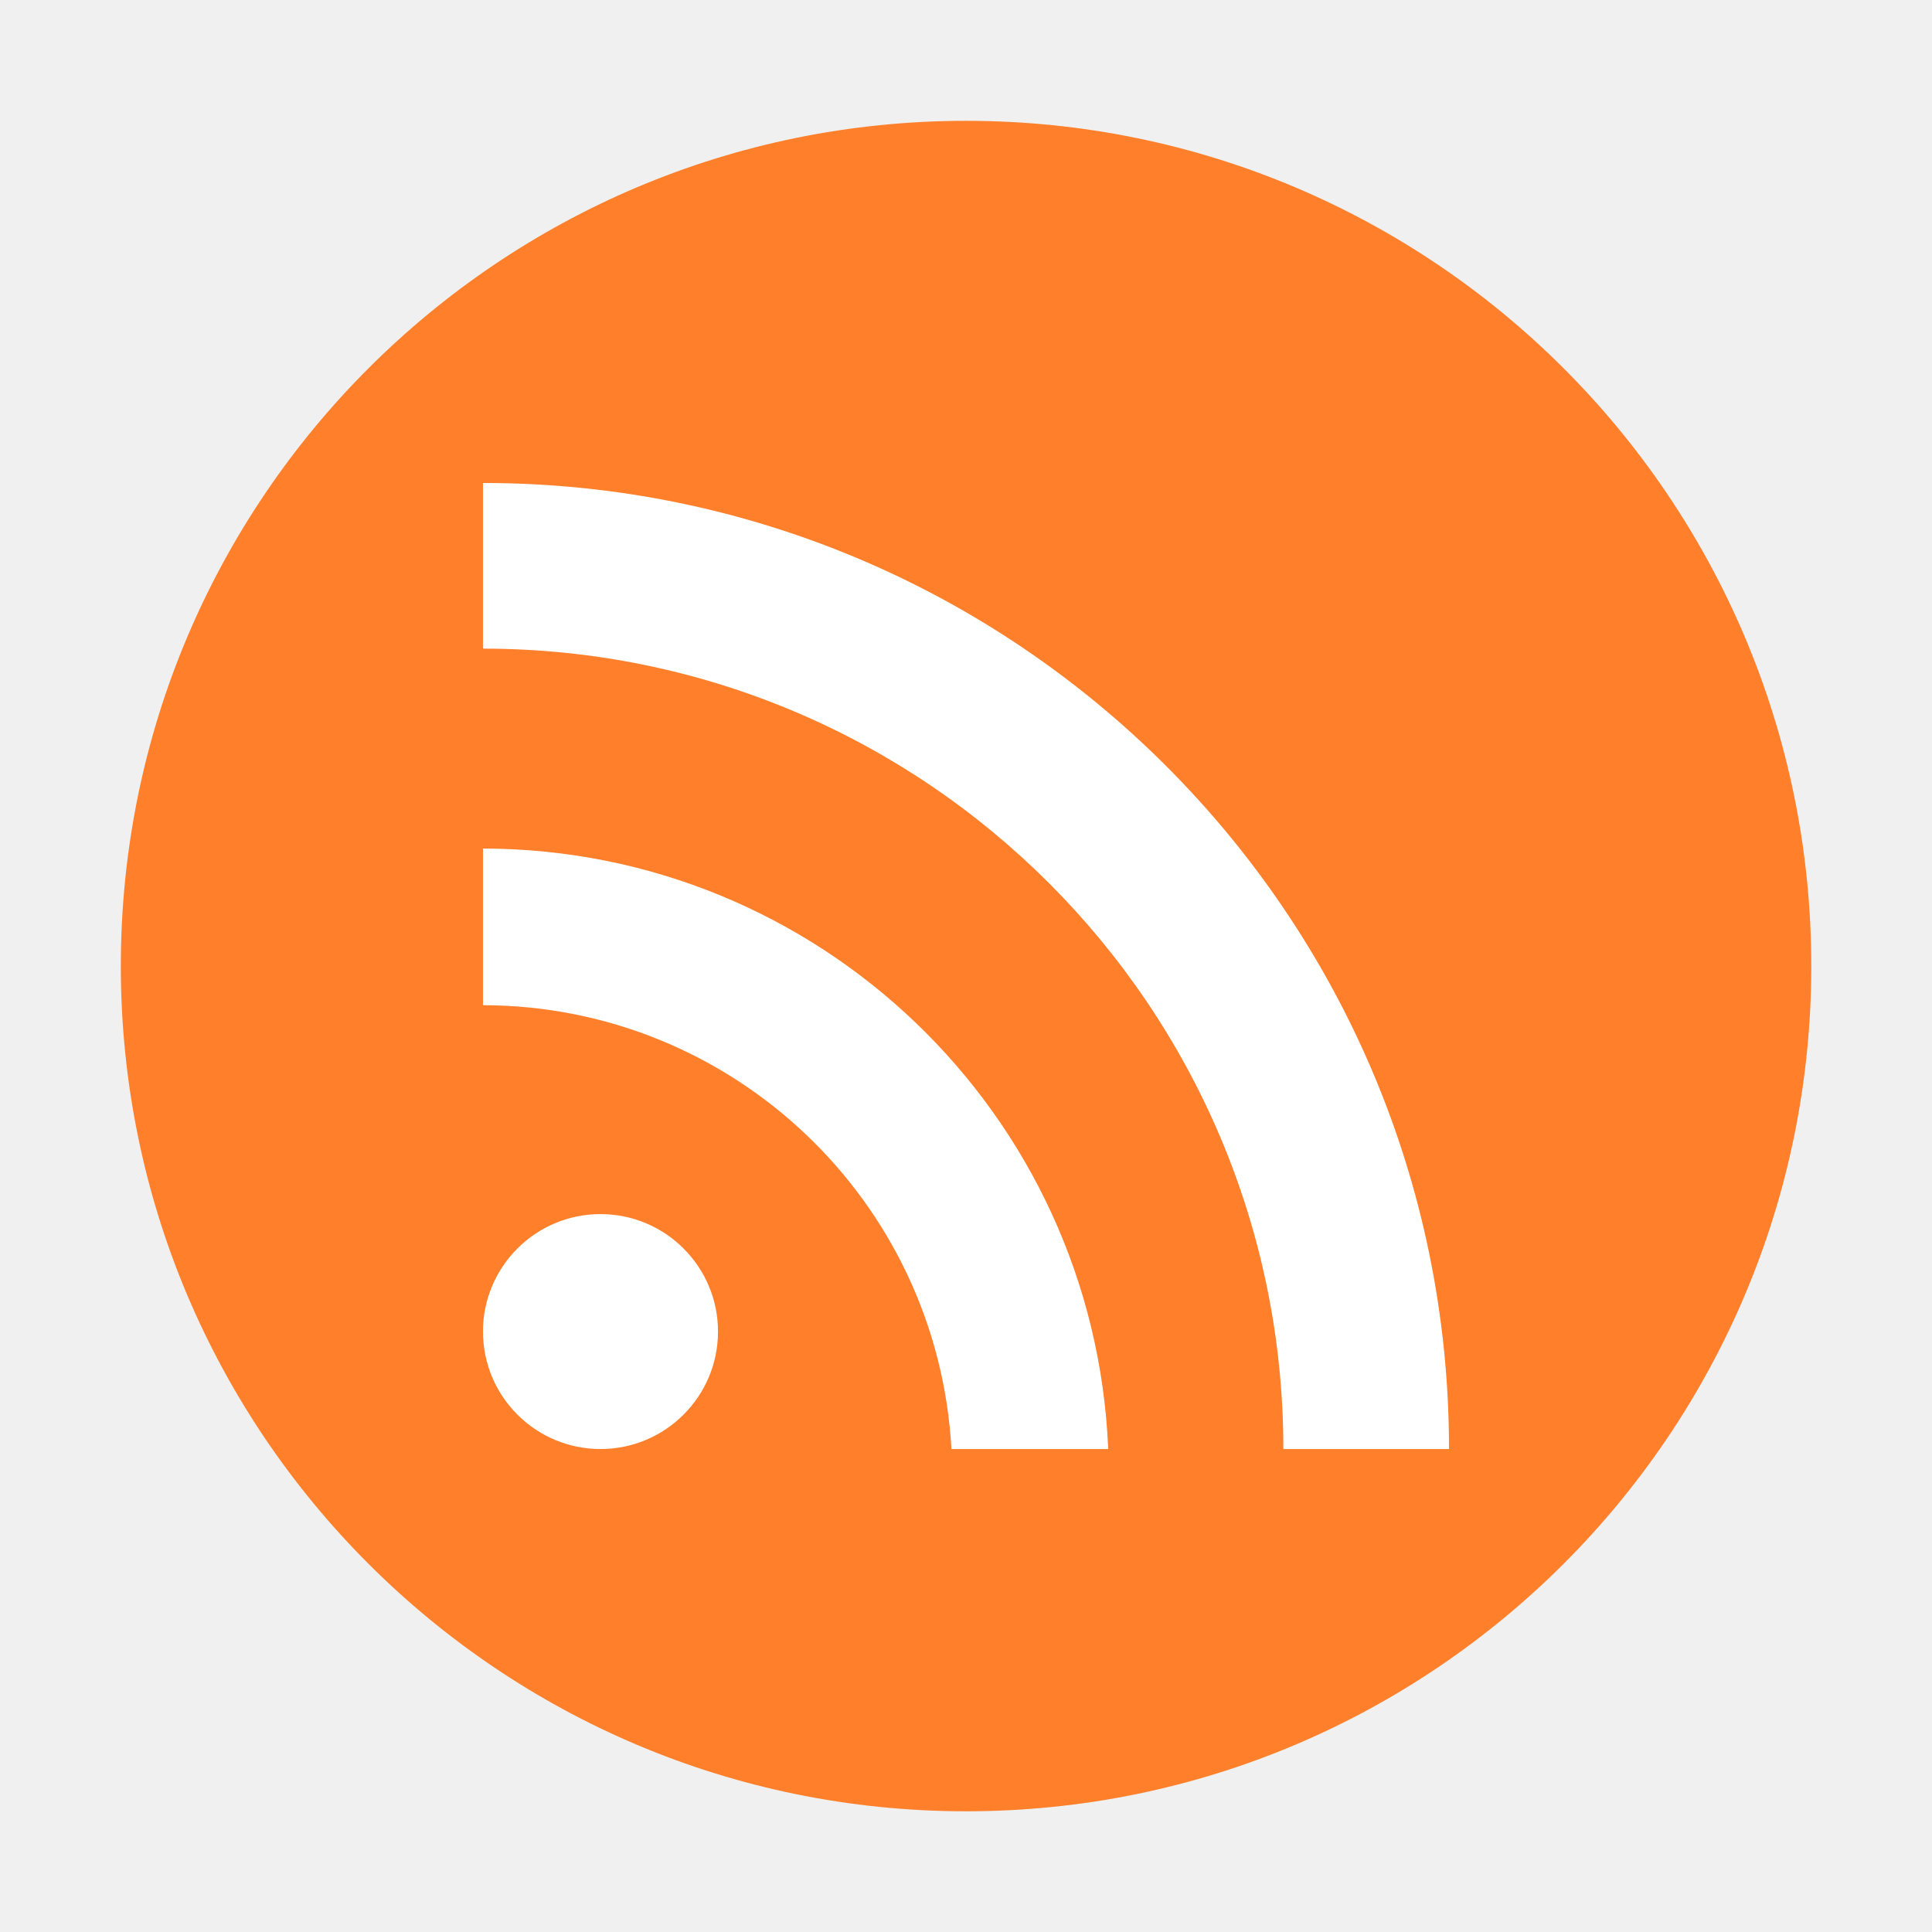
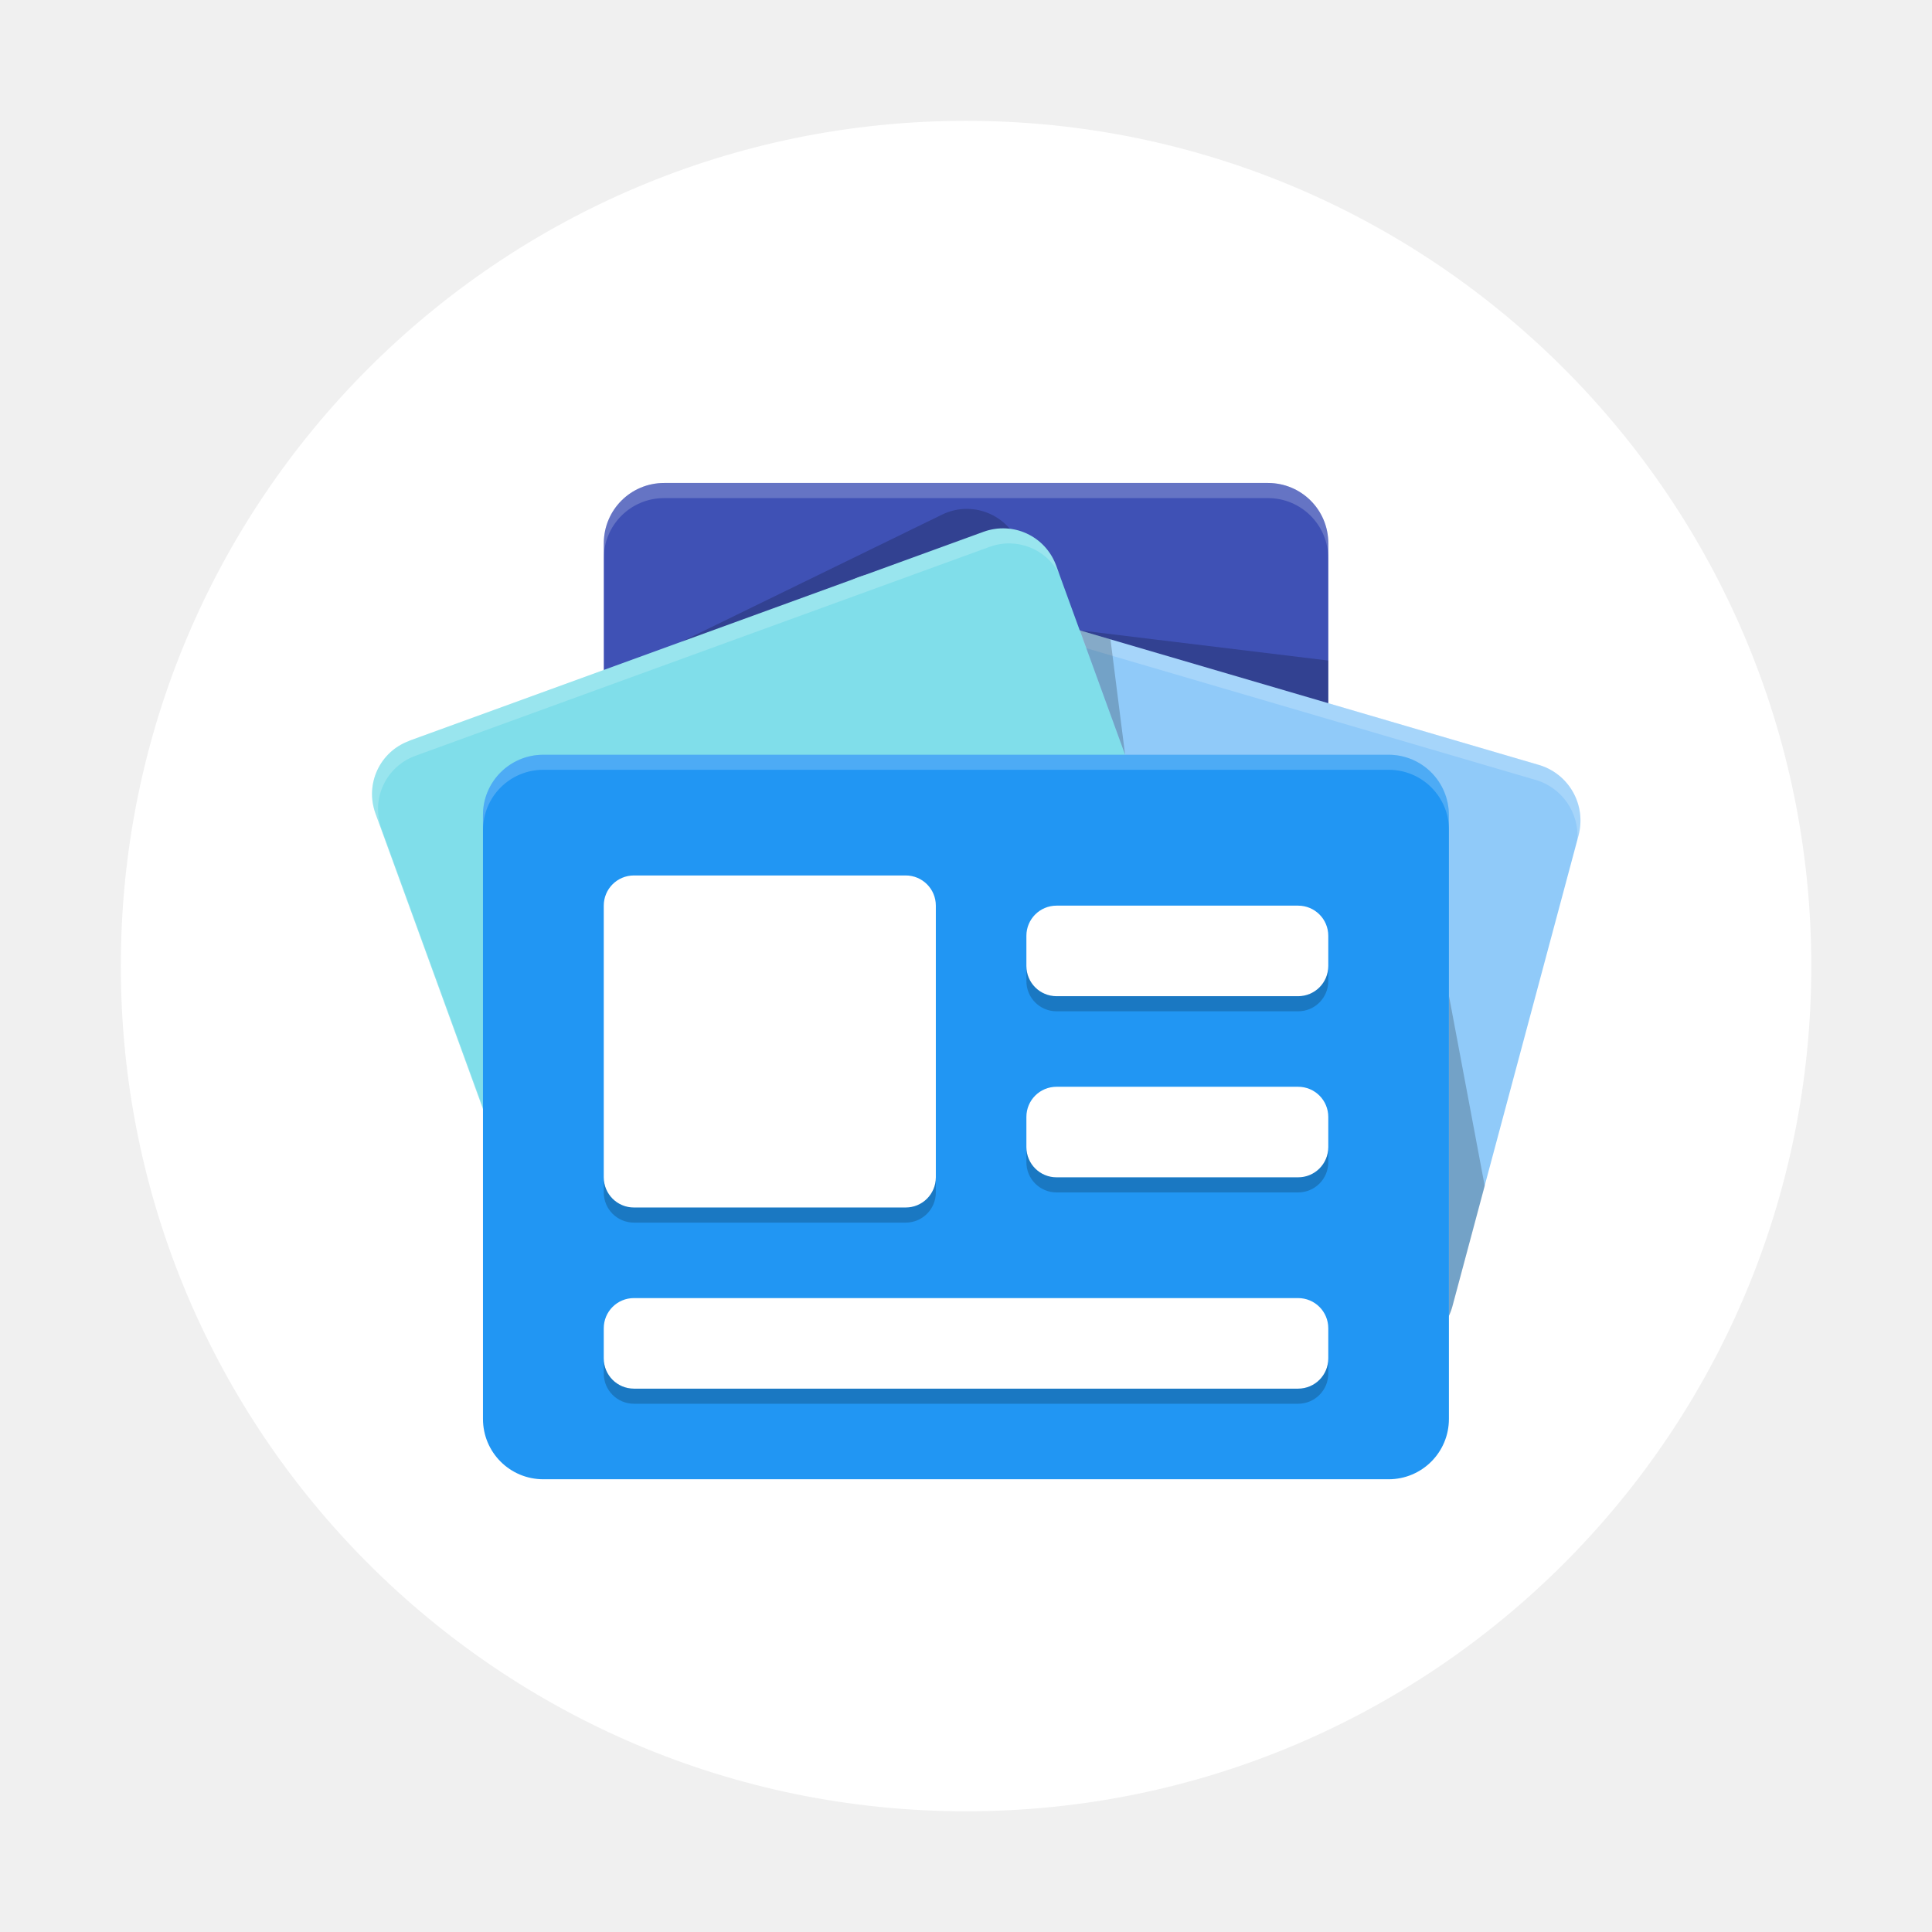
<svg xmlns="http://www.w3.org/2000/svg" width="64" height="64" viewBox="0 0 16.933 16.933" version="1.1" id="svg5">
  <defs id="defs2" />
-   <circle style="fill:#ff7f2a;stroke-width:0.529;stroke-linecap:round;stroke-linejoin:round" id="path851" cx="8.467" cy="8.467" r="7.408" />
-   <path id="path1545" style="fill:#ffffff;fill-opacity:1;stroke-width:0.662;stroke-linejoin:round" d="M 4.233,4.233 V 5.685 A 7.015,7.015 0 0 1 11.248,12.7 H 12.7 A 8.467,8.467 0 0 0 4.233,4.233 Z m 0,3.203 V 8.81 A 4.119,4.119 0 0 1 8.339,12.7 H 9.713 A 5.492,5.492 0 0 0 4.233,7.437 Z M 5.263,10.641 A 1.03,1.03 0 0 0 4.233,11.67 1.03,1.03 0 0 0 5.263,12.7 1.03,1.03 0 0 0 6.293,11.67 1.03,1.03 0 0 0 5.263,10.641 Z" />
+   <circle style="fill:#ffffff;fill-opacity:1;stroke-width:0.529;stroke-linecap:round;stroke-linejoin:round" id="path851" cx="8.467" cy="8.467" r="7.408" />
+   <path id="rect997" style="fill:#3f51b5;fill-opacity:1;stroke-width:0.529;stroke-linecap:round;stroke-linejoin:round" d="m 5.821,4.233 h 5.292 c 0.293,0 0.529,0.236 0.529,0.529 v 7.408 c 0,0.293 -0.236,0.529 -0.529,0.529 H 5.821 c -0.293,0 -0.529,-0.236 -0.529,-0.529 V 4.762 c 0,-0.293 0.236,-0.529 0.529,-0.529 z" />
+   <path id="rect997-2" style="opacity:0.2;fill:#ffffff;fill-opacity:1;stroke-width:2;stroke-linecap:round;stroke-linejoin:round" d="M 22 16 C 20.892 16 20 16.892 20 18 L 20 18.5 C 20 17.392 20.892 16.5 22 16.5 L 42 16.5 C 43.108 16.5 44 17.392 44 18.5 L 44 18 C 44 16.892 43.108 16 42 16 L 22 16 z " transform="scale(0.2645833)" />
+   <path id="rect1195" style="fill:#90caf9;stroke-width:0.452;stroke-linecap:round;stroke-linejoin:round;fill-opacity:1" d="m 7.834,5.047 5.639,1.653 c 0.274,0.073 0.435,0.352 0.361,0.626 l -1.105,4.124 c -0.073,0.274 -0.352,0.435 -0.626,0.361 L 6.465,10.158 C 6.191,10.085 6.03,9.806 6.103,9.532 L 7.208,5.408 C 7.281,5.135 7.562,4.967 7.834,5.047 Z" />
+   <path id="rect1195-7" style="opacity:0.2;fill:#ffffff;fill-opacity:1;stroke-width:1.708;stroke-linecap:round;stroke-linejoin:round" d="M 29.033 19 C 28.212 19.025 27.469 19.601 27.244 20.441 L 23.066 36.027 C 23.036 36.142 23.017 36.257 23.008 36.371 L 27.143 20.941 C 27.42 19.908 28.483 19.273 29.51 19.574 L 50.822 25.822 C 51.741 26.068 52.324 26.929 52.248 27.844 L 52.289 27.688 C 52.566 26.654 51.958 25.599 50.924 25.322 L 29.609 19.074 C 29.417 19.018 29.223 18.994 29.033 19 z " transform="scale(0.2645833)" />
+   <path id="rect1299" style="stroke-width:0.529;stroke-linecap:round;stroke-linejoin:round;fill:#80deea;fill-opacity:1" d="M 3.588,6.492 8.62,4.661 c 0.259,-0.094 0.543,0.038 0.637,0.297 l 1.47,4.038 c 0.094,0.259 -0.038,0.543 -0.297,0.637 L 5.398,11.465 C 5.139,11.559 4.854,11.426 4.76,11.168 L 3.291,7.13 c -0.094,-0.259 0.038,-0.543 0.297,-0.637 z" />
+   <path id="rect1299-1" style="opacity:0.2;fill:#ffffff;fill-opacity:1;stroke-width:2;stroke-linecap:round;stroke-linejoin:round" d="M 33.135 17.502 C 32.95 17.511 32.764 17.548 32.58 17.615 L 13.561 24.537 C 12.582 24.893 12.081 25.969 12.438 26.947 L 17.992 42.209 C 18.02 42.286 18.053 42.359 18.09 42.43 L 12.637 27.447 C 12.281 26.469 12.781 25.393 13.76 25.037 L 32.781 18.115 C 33.68 17.788 34.658 18.185 35.088 19.01 L 34.988 18.738 C 34.699 17.943 33.936 17.463 33.135 17.502 z " transform="scale(0.2645833)" />
+   <path id="rect866" style="fill:#2196f3;fill-opacity:1;stroke-width:0.541;stroke-linecap:round;stroke-linejoin:round" d="m 4.762,6.615 h 7.408 c 0.293,0 0.529,0.236 0.529,0.529 v 5.292 c 0,0.293 -0.236,0.529 -0.529,0.529 H 4.762 c -0.293,0 -0.529,-0.236 -0.529,-0.529 V 7.144 c 0,-0.293 0.236,-0.529 0.529,-0.529 z" />
+   <path id="rect1299-9" style="fill:#000000;fill-opacity:1;stroke-width:2;stroke-linecap:round;stroke-linejoin:round;opacity:0.2" d="M 32.033 16.857 C 31.997 16.857 31.962 16.857 31.926 16.859 C 31.682 16.873 31.437 16.935 31.203 17.049 L 22.578 21.256 L 32.58 17.615 C 32.869 17.51 33.166 17.481 33.451 17.516 C 33.093 17.097 32.573 16.859 32.033 16.857 z M 35.77 20.881 L 37.27 25 L 36.785 21.178 L 44 23.293 L 44 21.881 L 35.77 20.881 z M 48 33 L 48 43.582 C 48.045 43.484 48.084 43.383 48.113 43.275 L 49.182 39.285 L 48 33 z " transform="scale(0.2645833)" />
+   <path id="rect866-2" style="fill:#ffffff;fill-opacity:1;stroke-width:2.043;stroke-linecap:round;stroke-linejoin:round;opacity:0.2" d="M 18 25 C 16.892 25 16 25.892 16 27 L 16 27.5 C 16 26.392 16.892 25.5 18 25.5 L 46 25.5 C 47.108 25.5 48 26.392 48 27.5 L 48 27 C 48 25.892 47.108 25 46 25 L 18 25 z " transform="scale(0.2645833)" />
+   <path id="rect10277" style="opacity:1;fill:#ffffff;stroke-width:2.4;stroke-linecap:round;stroke-linejoin:round" d="M 21 29 C 20.446 29 20 29.446 20 30 L 20 39 C 20 39.554 20.446 40 21 40 L 30 40 C 30.554 40 31 39.554 31 39 L 31 30 C 31 29.446 30.554 29 30 29 L 21 29 z M 35 30 C 34.446 30 34 30.446 34 31 L 34 32 C 34 32.554 34.446 33 35 33 L 43 33 C 43.554 33 44 32.554 44 32 L 44 31 C 44 30.446 43.554 30 43 30 L 35 30 z M 35 36 C 34.446 36 34 36.446 34 37 L 34 38 C 34 38.554 34.446 39 35 39 L 43 39 C 43.554 39 44 38.554 44 38 L 44 37 C 44 36.446 43.554 36 43 36 L 35 36 z M 21 43 C 20.446 43 20 43.446 20 44 L 20 45 C 20 45.554 20.446 46 21 46 L 43 46 C 43.554 46 44 45.554 44 45 L 44 44 C 44 43.446 43.554 43 43 43 L 21 43 z " transform="scale(0.2645833)" />
+   <path id="rect10277-7" style="opacity:0.2;fill:#000000;stroke-width:2.4;stroke-linecap:round;stroke-linejoin:round" d="M 34 32 L 34 32.5 C 34 33.054 34.446 33.5 35 33.5 L 43 33.5 C 43.554 33.5 44 33.054 44 32.5 L 44 32 C 44 32.554 43.554 33 43 33 L 35 33 C 34.446 33 34 32.554 34 32 z M 34 38 L 34 38.5 C 34 39.054 34.446 39.5 35 39.5 L 43 39.5 C 43.554 39.5 44 39.054 44 38.5 L 44 38 C 44 38.554 43.554 39 43 39 L 35 39 C 34.446 39 34 38.554 34 38 z M 20 39 L 20 39.5 C 20 40.054 20.446 40.5 21 40.5 L 30 40.5 C 30.554 40.5 31 40.054 31 39.5 L 31 39 C 31 39.554 30.554 40 30 40 L 21 40 C 20.446 40 20 39.554 20 39 z M 20 45 L 20 45.5 C 20 46.054 20.446 46.5 21 46.5 L 43 46.5 C 43.554 46.5 44 46.054 44 45.5 L 44 45 C 44 45.554 43.554 46 43 46 L 21 46 C 20.446 46 20 45.554 20 45 z " transform="scale(0.2645833)" />
</svg>
